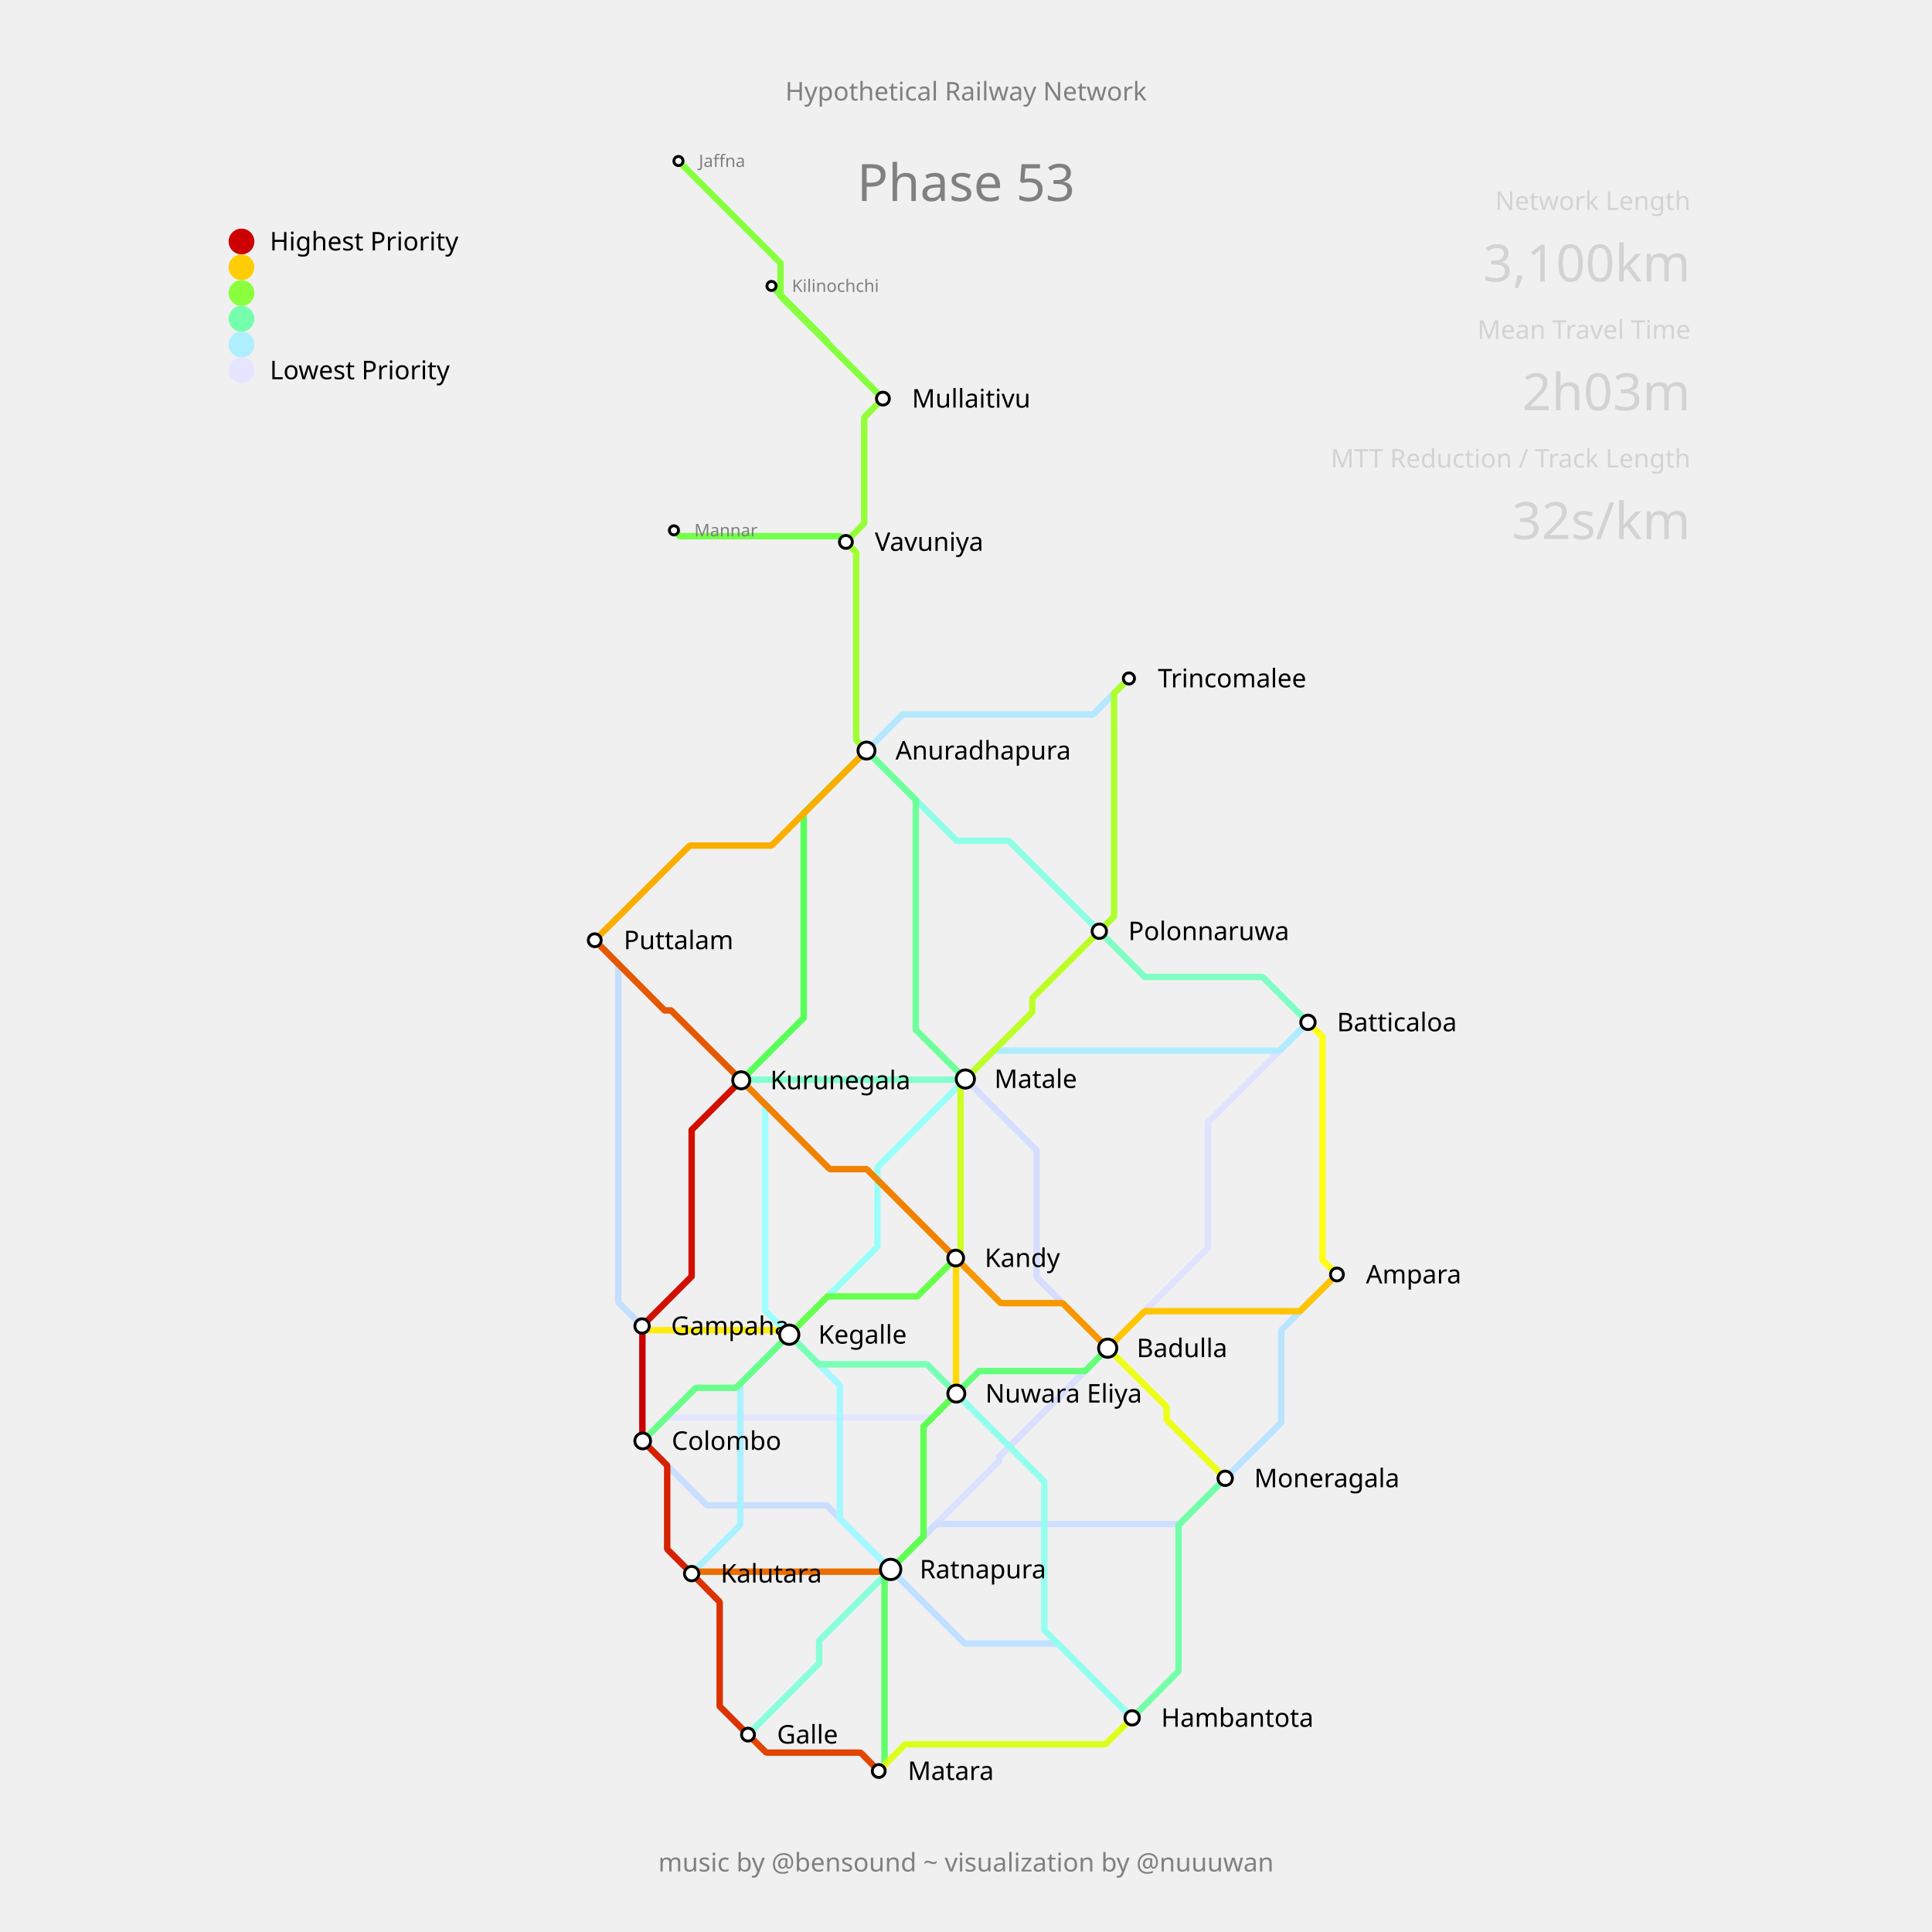
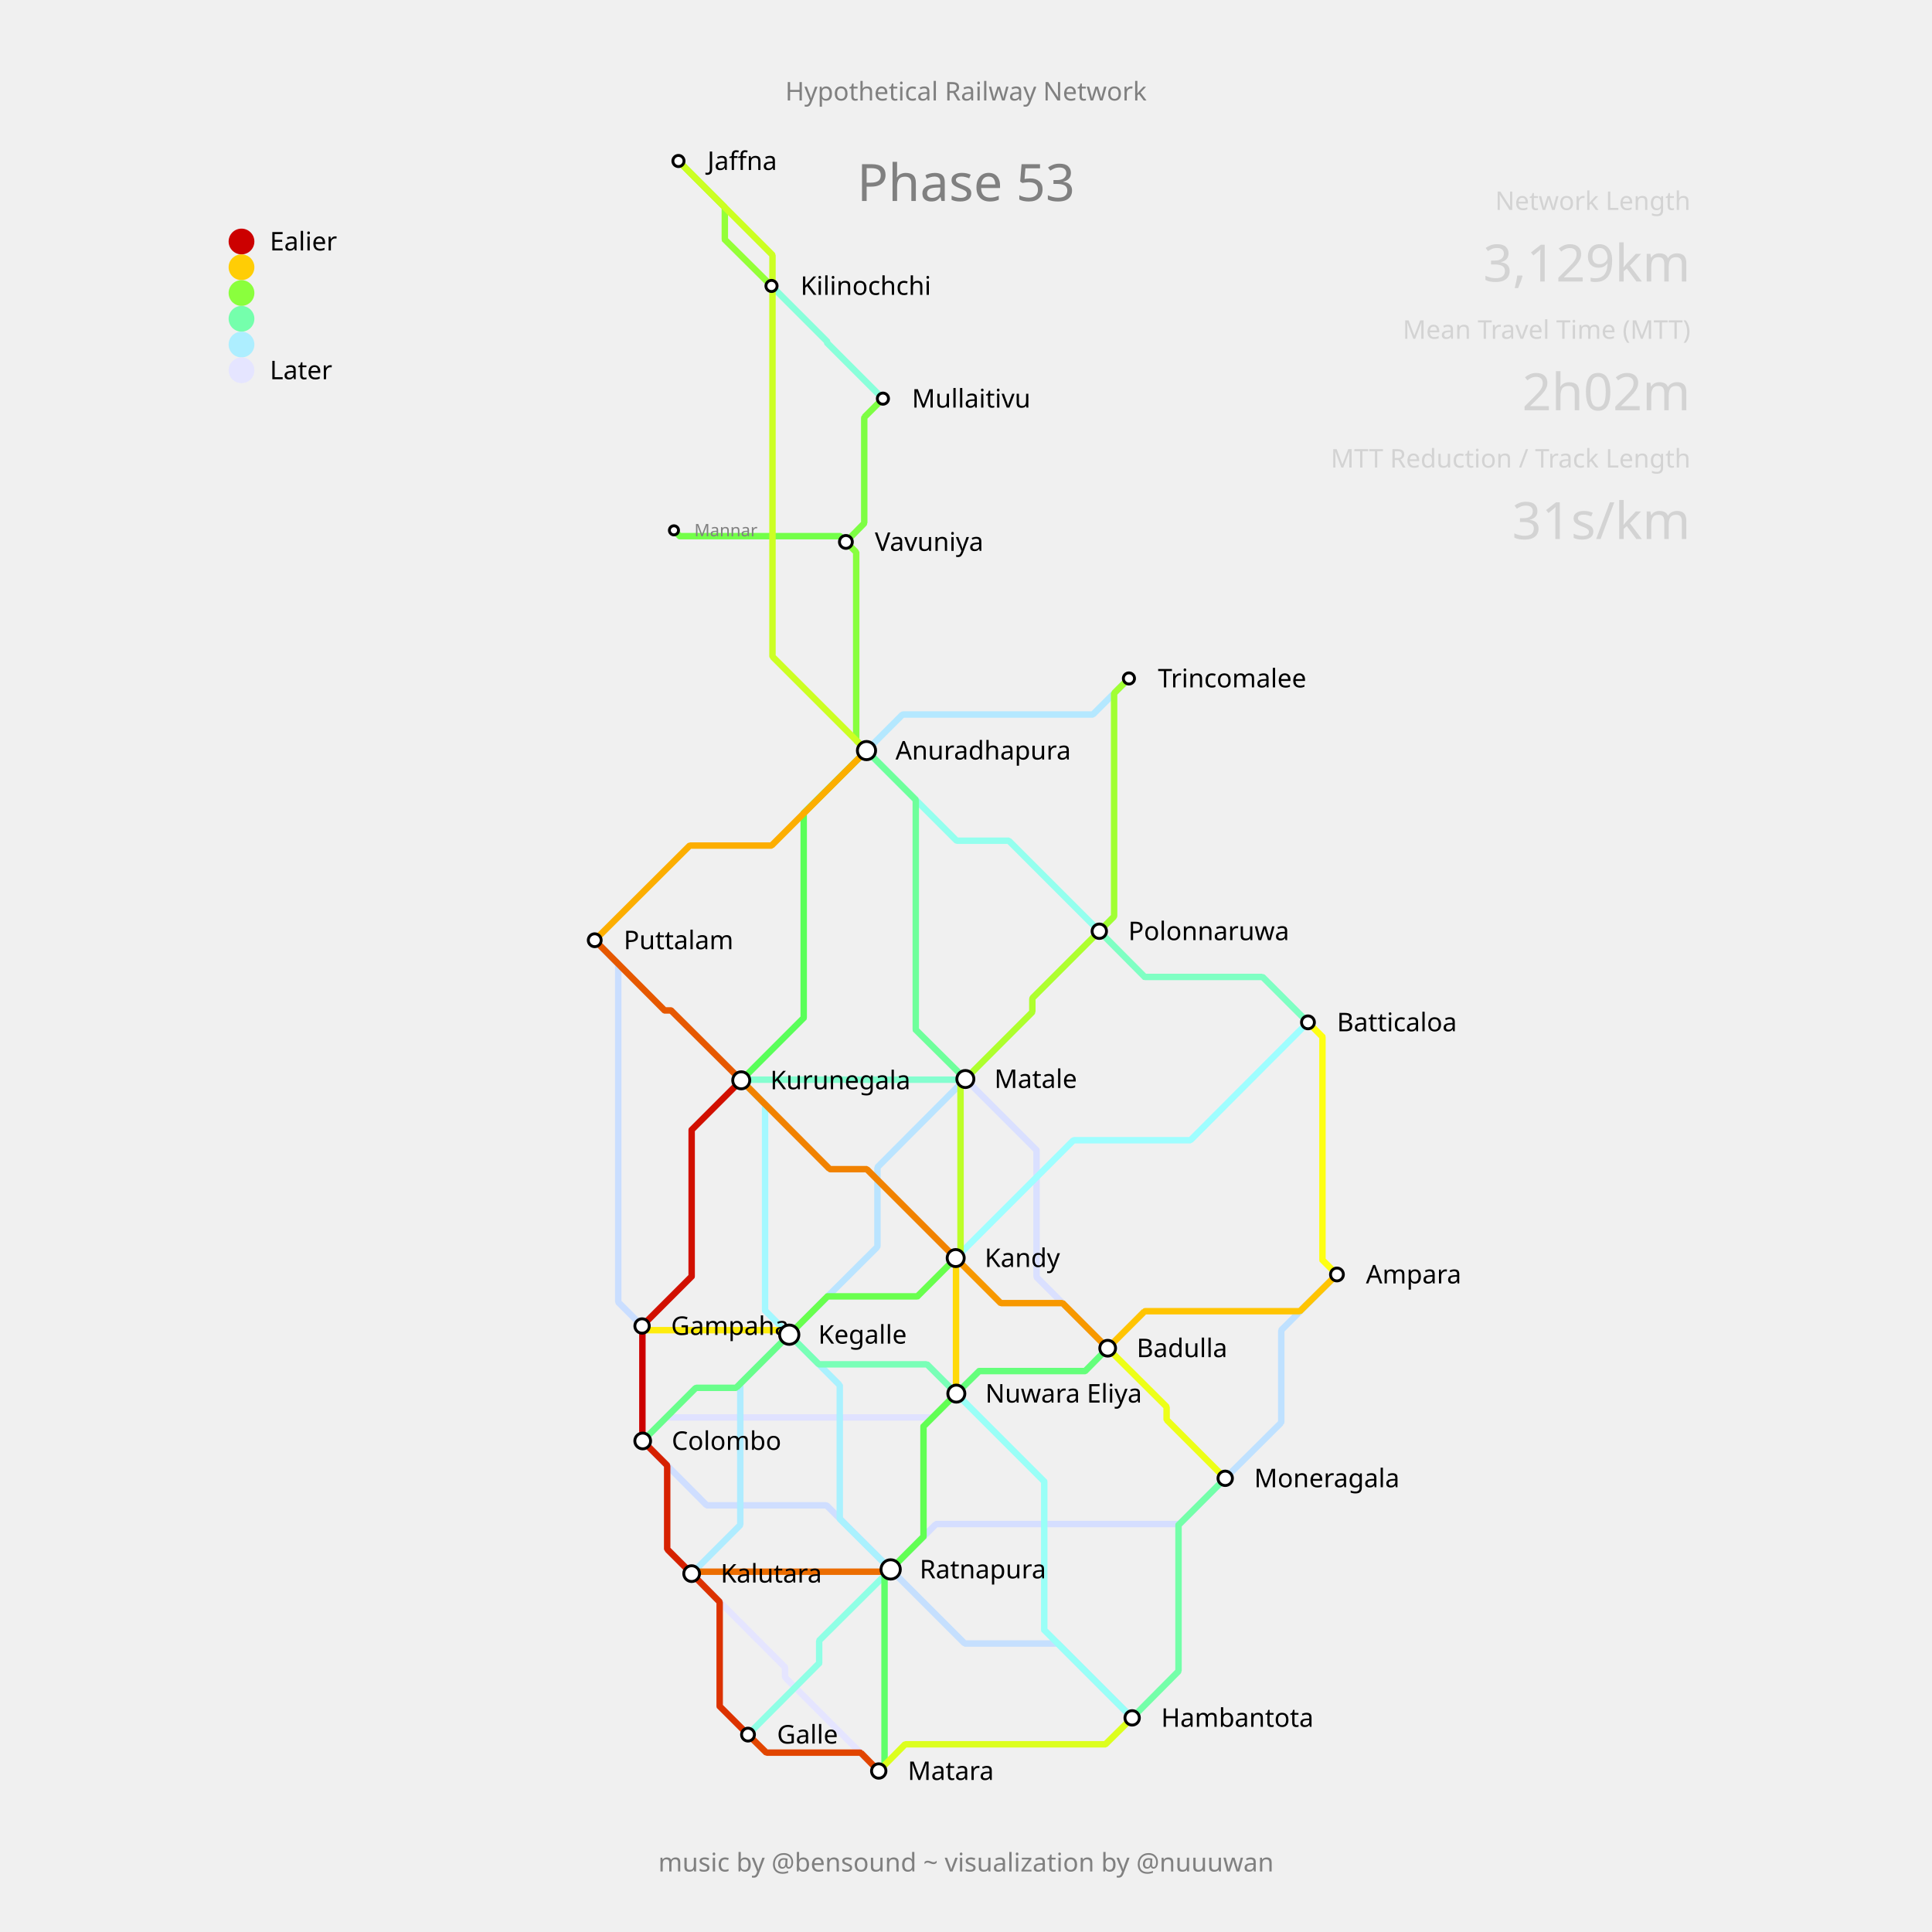
<svg xmlns="http://www.w3.org/2000/svg" width="6000" height="6000" padding="500">
  <g>
    <circle r="40" fill="#cc0000" stroke="none" stroke-width="9.0" cx="750.0" cy-offset="750.0" cy="750.0" />
-     <text fill="black" stroke="none" font-size="80" font-family="p22" font-weight="100" text-anchor="start" dominant-baseline="middle" x="838.0" y="750.0">Highest Priority</text>
+     <text fill="black" stroke="none" font-size="80" font-family="p22" font-weight="100" text-anchor="start" dominant-baseline="middle" x="838.0" y="750.0">Ealier</text>
    <circle r="40" fill="#ffcd05" stroke="none" stroke-width="9.0" cx="750.0" cy-offset="750.0" cy="830.0" />
    <text fill="black" stroke="none" font-size="80" font-family="p22" font-weight="100" text-anchor="start" dominant-baseline="middle" x="838.0" y="830.0" />
    <circle r="40" fill="#8aff3d" stroke="none" stroke-width="9.0" cx="750.0" cy-offset="750.0" cy="910.0" />
    <text fill="black" stroke="none" font-size="80" font-family="p22" font-weight="100" text-anchor="start" dominant-baseline="middle" x="838.0" y="910.0" />
    <circle r="40" fill="#75ffac" stroke="none" stroke-width="9.0" cx="750.0" cy-offset="750.0" cy="990.0" />
    <text fill="black" stroke="none" font-size="80" font-family="p22" font-weight="100" text-anchor="start" dominant-baseline="middle" x="838.0" y="990.0" />
    <circle r="40" fill="#adeeff" stroke="none" stroke-width="9.0" cx="750.0" cy-offset="750.0" cy="1070.0" />
    <text fill="black" stroke="none" font-size="80" font-family="p22" font-weight="100" text-anchor="start" dominant-baseline="middle" x="838.0" y="1070.0" />
    <circle r="40" fill="#e5e5ff" stroke="none" stroke-width="9.0" cx="750.0" cy-offset="750.0" cy="1150.0" />
-     <text fill="black" stroke="none" font-size="80" font-family="p22" font-weight="100" text-anchor="start" dominant-baseline="middle" x="838.0" y="1150.0">Lowest Priority</text>
+     <text fill="black" stroke="none" font-size="80" font-family="p22" font-weight="100" text-anchor="start" dominant-baseline="middle" x="838.0" y="1150.0">Later</text>
  </g>
  <text x="3000.0" y="250.0" fill="gray" stroke="none" font-size="80" font-family="p22" text-anchor="middle" dominant-baseline="hanging">Hypothetical Railway Network</text>
  <text x="3000.0" y="500" fill="gray" stroke="none" font-size="160" font-family="p22" text-anchor="middle" dominant-baseline="hanging">Phase 53</text>
  <text x="3000.0" y="5750.0" fill="gray" stroke="none" font-size="80" font-family="p22" text-anchor="middle" dominant-baseline="hanging">music by @bensound ~ visualization by @nuuuwan</text>
  <text x="5250.0" y="590.0" fill="lightgrey" stroke="none" font-size="80.0" font-family="p22" text-anchor="end" dominant-baseline="hanging">Network Length</text>
-   <text x="5250.0" y="750.0" fill="lightgrey" stroke="none" font-size="160" font-family="p22" text-anchor="end" dominant-baseline="hanging">3,100km</text>
-   <text x="5250.0" y="990.0" fill="lightgrey" stroke="none" font-size="80.0" font-family="p22" text-anchor="end" dominant-baseline="hanging">Mean Travel Time</text>
-   <text x="5250.0" y="1150.0" fill="lightgrey" stroke="none" font-size="160" font-family="p22" text-anchor="end" dominant-baseline="hanging">2h03m</text>
+   <text x="5250.0" y="750.0" fill="lightgrey" stroke="none" font-size="160" font-family="p22" text-anchor="end" dominant-baseline="hanging">3,129km</text>
+   <text x="5250.0" y="990.0" fill="lightgrey" stroke="none" font-size="80.0" font-family="p22" text-anchor="end" dominant-baseline="hanging">Mean Travel Time (MTT)</text>
+   <text x="5250.0" y="1150.0" fill="lightgrey" stroke="none" font-size="160" font-family="p22" text-anchor="end" dominant-baseline="hanging">2h02m</text>
  <text x="5250.0" y="1390.0" fill="lightgrey" stroke="none" font-size="80.0" font-family="p22" text-anchor="end" dominant-baseline="hanging">MTT Reduction / Track Length</text>
-   <text x="5250.0" y="1550.0" fill="lightgrey" stroke="none" font-size="160" font-family="p22" text-anchor="end" dominant-baseline="hanging">32s/km</text>
-   <path fill="none" stroke="#e5e5ff" stroke-width="20" stroke-opacity="1" d="M 1996.0,4475.0 L 2068.932,4403.053 C 2068.936,4403.05 2071.495,4402.0 2071.5,4402.0 L 2894.5,4402.0 C 2894.505,4402.0 2897.057,4400.943 2897.061,4400.939 L 2970.0,4328.0" />
-   <path fill="none" stroke="#e0e2ff" stroke-width="20" stroke-opacity="1" d="M 4062.0,3175.0 L 3752.061,3484.939 C 3752.057,3484.943 3751.0,3487.495 3751.0,3487.5 L 3751.0,3874.5 C 3751.0,3874.505 3749.943,3877.057 3749.939,3877.061 L 3440.0,4187.0" />
-   <path fill="none" stroke="#dae0ff" stroke-width="20" stroke-opacity="1" d="M 3440.0,4187.0 L 3103.46,4523.54 C 3103.458,4523.542 3103.0,4524.648 3103.0,4524.65 L 3103.0,4536.382 C 3103.0,4536.385 3102.565,4537.435 3102.563,4537.437 L 2766.0,4874.0" />
-   <path fill="none" stroke="#d5deff" stroke-width="20" stroke-opacity="1" d="M 2998.0,3351.0 L 3217.939,3570.939 C 3217.943,3570.943 3219.0,3573.495 3219.0,3573.5 L 3219.0,3964.5 C 3219.0,3964.505 3220.057,3967.057 3220.061,3967.061 L 3440.0,4187.0" />
-   <path fill="none" stroke="#cfdeff" stroke-width="20" stroke-opacity="1" d="M 3805.0,4591.0 L 3665.057,4731.936 C 3665.053,4731.939 3662.505,4733.0 3662.5,4733.0 L 2908.5,4733.0 C 2908.495,4733.0 2905.943,4734.057 2905.939,4734.061 L 2766.0,4874.0" />
-   <path fill="none" stroke="#cadeff" stroke-width="20" stroke-opacity="1" d="M 1996.0,4475.0 L 2193.942,4673.937 C 2193.946,4673.94 2196.495,4675.0 2196.5,4675.0 L 2565.5,4675.0 C 2565.505,4675.0 2568.057,4676.057 2568.061,4676.061 L 2766.0,4874.0" />
-   <path fill="none" stroke="#c5dffe" stroke-width="20" stroke-opacity="1" d="M 1994.0,4118.0 L 1921.061,4045.061 C 1921.057,4045.057 1920.0,4042.505 1920.0,4042.5 L 1920.0,2995.5 C 1920.0,2995.495 1918.95,2992.936 1918.947,2992.932 L 1847.0,2920.0" />
-   <path fill="none" stroke="#bfe1ff" stroke-width="20" stroke-opacity="1" d="M 3516.0,5335.0 L 3286.061,5105.061 C 3286.057,5105.057 3283.505,5104.0 3283.5,5104.0 L 2997.5,5104.0 C 2997.495,5104.0 2994.943,5102.943 2994.939,5102.939 L 2766.0,4874.0" />
-   <path fill="none" stroke="#bae4ff" stroke-width="20" stroke-opacity="1" d="M 4152.0,3958.0 L 3980.061,4129.939 C 3980.057,4129.943 3979.0,4132.495 3979.0,4132.5 L 3979.0,4416.5 C 3979.0,4416.505 3977.94,4419.054 3977.936,4419.058 L 3805.0,4591.0" />
+   <text x="5250.0" y="1550.0" fill="lightgrey" stroke="none" font-size="160" font-family="p22" text-anchor="end" dominant-baseline="hanging">31s/km</text>
+   <path fill="none" stroke="#e5e5ff" stroke-width="20" stroke-opacity="1" d="M 2148.0,4887.0 L 2436.941,5176.938 C 2436.945,5176.941 2438.0,5179.495 2438.0,5179.5 L 2438.0,5207.525 C 2438.0,5207.53 2439.04,5210.04 2439.043,5210.043 L 2729.0,5500.0" />
+   <path fill="none" stroke="#e0e2ff" stroke-width="20" stroke-opacity="1" d="M 1996.0,4475.0 L 2068.932,4403.053 C 2068.936,4403.05 2071.495,4402.0 2071.5,4402.0 L 2894.5,4402.0 C 2894.505,4402.0 2897.057,4400.943 2897.061,4400.939 L 2970.0,4328.0" />
+   <path fill="none" stroke="#dae0ff" stroke-width="20" stroke-opacity="1" d="M 2998.0,3351.0 L 3217.939,3570.939 C 3217.943,3570.943 3219.0,3573.495 3219.0,3573.5 L 3219.0,3964.5 C 3219.0,3964.505 3220.057,3967.057 3220.061,3967.061 L 3440.0,4187.0" />
+   <path fill="none" stroke="#d5deff" stroke-width="20" stroke-opacity="1" d="M 3805.0,4591.0 L 3665.057,4731.936 C 3665.053,4731.939 3662.505,4733.0 3662.5,4733.0 L 2908.5,4733.0 C 2908.495,4733.0 2905.943,4734.057 2905.939,4734.061 L 2766.0,4874.0" />
+   <path fill="none" stroke="#cfdeff" stroke-width="20" stroke-opacity="1" d="M 1996.0,4475.0 L 2193.942,4673.937 C 2193.946,4673.94 2196.495,4675.0 2196.5,4675.0 L 2565.5,4675.0 C 2565.505,4675.0 2568.057,4676.057 2568.061,4676.061 L 2766.0,4874.0" />
+   <path fill="none" stroke="#cadeff" stroke-width="20" stroke-opacity="1" d="M 1994.0,4118.0 L 1921.061,4045.061 C 1921.057,4045.057 1920.0,4042.505 1920.0,4042.5 L 1920.0,2995.5 C 1920.0,2995.495 1918.95,2992.936 1918.947,2992.932 L 1847.0,2920.0" />
+   <path fill="none" stroke="#c5dffe" stroke-width="20" stroke-opacity="1" d="M 3516.0,5335.0 L 3286.061,5105.061 C 3286.057,5105.057 3283.505,5104.0 3283.5,5104.0 L 2997.5,5104.0 C 2997.495,5104.0 2994.943,5102.943 2994.939,5102.939 L 2766.0,4874.0" />
+   <path fill="none" stroke="#bfe1ff" stroke-width="20" stroke-opacity="1" d="M 4152.0,3958.0 L 3980.061,4129.939 C 3980.057,4129.943 3979.0,4132.495 3979.0,4132.5 L 3979.0,4416.5 C 3979.0,4416.505 3977.94,4419.054 3977.936,4419.058 L 3805.0,4591.0" />
+   <path fill="none" stroke="#bae4ff" stroke-width="20" stroke-opacity="1" d="M 2998.0,3351.0 L 2726.059,3623.937 C 2726.055,3623.941 2725.0,3626.495 2725.0,3626.5 L 2725.0,3870.5 C 2725.0,3870.505 2723.941,3873.055 2723.937,3873.059 L 2451.0,4145.0" />
  <path fill="none" stroke="#b4e8ff" stroke-width="20" stroke-opacity="1" d="M 3506.0,2107.0 L 3395.061,2217.939 C 3395.057,2217.943 3392.505,2219.0 3392.5,2219.0 L 2804.5,2219.0 C 2804.495,2219.0 2801.943,2220.057 2801.939,2220.061 L 2691.0,2331.0" />
-   <path fill="none" stroke="#afecff" stroke-width="20" stroke-opacity="1" d="M 2998.0,3351.0 L 3084.939,3264.061 C 3084.943,3264.057 3087.495,3263.0 3087.5,3263.0 L 3972.5,3263.0 C 3972.505,3263.0 3975.057,3261.943 3975.061,3261.939 L 4062.0,3175.0" />
-   <path fill="none" stroke="#aaf1fe" stroke-width="20" stroke-opacity="1" d="M 2148.0,4887.0 L 2297.939,4737.061 C 2297.943,4737.057 2299.0,4734.505 2299.0,4734.5 L 2299.0,4298.5 C 2299.0,4298.495 2300.057,4295.943 2300.061,4295.939 L 2451.0,4145.0" />
-   <path fill="none" stroke="#a4f8ff" stroke-width="20" stroke-opacity="1" d="M 2766.0,4874.0 L 2609.064,4718.057 C 2609.06,4718.054 2608.0,4715.505 2608.0,4715.5 L 2608.0,4303.5 C 2608.0,4303.495 2606.943,4300.943 2606.939,4300.939 L 2451.0,4145.0" />
-   <path fill="none" stroke="#9ffeff" stroke-width="20" stroke-opacity="1" d="M 2302.0,3355.0 L 2374.946,3428.932 C 2374.95,3428.936 2376.0,3431.495 2376.0,3431.5 L 2376.0,4068.5 C 2376.0,4068.505 2377.057,4071.057 2377.061,4071.061 L 2451.0,4145.0" />
-   <path fill="none" stroke="#99fff7" stroke-width="20" stroke-opacity="1" d="M 2998.0,3351.0 L 2726.059,3623.937 C 2726.055,3623.941 2725.0,3626.495 2725.0,3626.5 L 2725.0,3870.5 C 2725.0,3870.505 2723.941,3873.055 2723.937,3873.059 L 2451.0,4145.0" />
-   <path fill="none" stroke="#94ffee" stroke-width="20" stroke-opacity="1" d="M 2970.0,4328.0 L 3241.939,4599.939 C 3241.943,4599.943 3243.0,4602.495 3243.0,4602.5 L 3243.0,5060.5 C 3243.0,5060.505 3244.057,5063.057 3244.061,5063.061 L 3516.0,5335.0" />
-   <path fill="none" stroke="#8fffe5" stroke-width="20" stroke-opacity="1" d="M 2691.0,2331.0 L 2969.939,2609.939 C 2969.943,2609.943 2972.495,2611.0 2972.5,2611.0 L 3131.5,2611.0 C 3131.505,2611.0 3134.057,2612.057 3134.061,2612.061 L 3414.0,2892.0" />
-   <path fill="none" stroke="#89ffda" stroke-width="20" stroke-opacity="1" d="M 2323.0,5387.0 L 2542.942,5166.063 C 2542.945,5166.06 2544.0,5163.505 2544.0,5163.5 L 2544.0,5096.5 C 2544.0,5096.495 2545.06,5093.945 2545.063,5093.942 L 2766.0,4874.0" />
+   <path fill="none" stroke="#afecff" stroke-width="20" stroke-opacity="1" d="M 2148.0,4887.0 L 2297.939,4737.061 C 2297.943,4737.057 2299.0,4734.505 2299.0,4734.5 L 2299.0,4298.5 C 2299.0,4298.495 2300.057,4295.943 2300.061,4295.939 L 2451.0,4145.0" />
+   <path fill="none" stroke="#aaf1fe" stroke-width="20" stroke-opacity="1" d="M 2766.0,4874.0 L 2609.064,4718.057 C 2609.06,4718.054 2608.0,4715.505 2608.0,4715.5 L 2608.0,4303.5 C 2608.0,4303.495 2606.943,4300.943 2606.939,4300.939 L 2451.0,4145.0" />
+   <path fill="none" stroke="#a4f8ff" stroke-width="20" stroke-opacity="1" d="M 2302.0,3355.0 L 2374.946,3428.932 C 2374.95,3428.936 2376.0,3431.495 2376.0,3431.5 L 2376.0,4068.5 C 2376.0,4068.505 2377.057,4071.057 2377.061,4071.061 L 2451.0,4145.0" />
+   <path fill="none" stroke="#9ffeff" stroke-width="20" stroke-opacity="1" d="M 2968.0,3907.0 L 3332.939,3542.061 C 3332.943,3542.057 3335.495,3541.0 3335.5,3541.0 L 3695.5,3541.0 C 3695.505,3541.0 3698.056,3539.941 3698.059,3539.938 L 4062.0,3175.0" />
+   <path fill="none" stroke="#99fff7" stroke-width="20" stroke-opacity="1" d="M 2970.0,4328.0 L 3241.939,4599.939 C 3241.943,4599.943 3243.0,4602.495 3243.0,4602.5 L 3243.0,5060.5 C 3243.0,5060.505 3244.057,5063.057 3244.061,5063.061 L 3516.0,5335.0" />
+   <path fill="none" stroke="#94ffee" stroke-width="20" stroke-opacity="1" d="M 2691.0,2331.0 L 2969.939,2609.939 C 2969.943,2609.943 2972.495,2611.0 2972.5,2611.0 L 3131.5,2611.0 C 3131.505,2611.0 3134.057,2612.057 3134.061,2612.061 L 3414.0,2892.0" />
+   <path fill="none" stroke="#8fffe5" stroke-width="20" stroke-opacity="1" d="M 2323.0,5387.0 L 2542.942,5166.063 C 2542.945,5166.06 2544.0,5163.505 2544.0,5163.5 L 2544.0,5096.5 C 2544.0,5096.495 2545.06,5093.945 2545.063,5093.942 L 2766.0,4874.0" />
+   <path fill="none" stroke="#89ffda" stroke-width="20" stroke-opacity="1" d="M 2742.0,1238.0 L 2569.141,1065.141 C 2569.141,1065.141 2569.0,1064.801 2569.0,1064.8 L 2569.0,1061.19 C 2569.0,1061.189 2568.866,1060.866 2568.866,1060.866 L 2396.0,888.0" />
  <path fill="none" stroke="#84fecf" stroke-width="20" stroke-opacity="1" d="M 2998.0,3351.0 L 2996.1,3352.9 C 2996.1,3352.9 2995.859,3353.0 2995.859,3353.0 L 2304.141,3353.0 C 2304.141,3353.0 2303.9,3353.1 2303.9,3353.1 L 2302.0,3355.0" />
  <path fill="none" stroke="#7fffc3" stroke-width="20" stroke-opacity="1" d="M 4062.0,3175.0 L 3922.061,3035.061 C 3922.057,3035.057 3919.505,3034.0 3919.5,3034.0 L 3556.5,3034.0 C 3556.495,3034.0 3553.947,3032.939 3553.943,3032.936 L 3414.0,2892.0" />
  <path fill="none" stroke="#79ffb7" stroke-width="20" stroke-opacity="1" d="M 2970.0,4328.0 L 2880.061,4238.061 C 2880.057,4238.057 2877.505,4237.0 2877.5,4237.0 L 2544.5,4237.0 C 2544.495,4237.0 2541.943,4235.943 2541.939,4235.939 L 2451.0,4145.0" />
  <path fill="none" stroke="#74ffa9" stroke-width="20" stroke-opacity="1" d="M 3516.0,5335.0 L 3658.943,5191.064 C 3658.947,5191.061 3660.0,5188.505 3660.0,5188.5 L 3660.0,4737.5 C 3660.0,4737.495 3661.057,4734.943 3661.061,4734.939 L 3805.0,4591.0" />
  <path fill="none" stroke="#6eff9b" stroke-width="20" stroke-opacity="1" d="M 2998.0,3351.0 L 2845.064,3199.057 C 2845.061,3199.054 2844.0,3196.505 2844.0,3196.5 L 2844.0,2485.5 C 2844.0,2485.495 2842.943,2482.943 2842.939,2482.939 L 2691.0,2331.0" />
  <path fill="none" stroke="#69fe8b" stroke-width="20" stroke-opacity="1" d="M 1996.0,4475.0 L 2159.939,4311.061 C 2159.943,4311.057 2162.495,4310.0 2162.5,4310.0 L 2284.5,4310.0 C 2284.505,4310.0 2287.057,4308.943 2287.061,4308.939 L 2451.0,4145.0" />
  <path fill="none" stroke="#64ff7b" stroke-width="20" stroke-opacity="1" d="M 2970.0,4328.0 L 3039.932,4259.053 C 3039.935,4259.05 3042.495,4258.0 3042.5,4258.0 L 3368.5,4258.0 C 3368.505,4258.0 3371.05,4256.935 3371.053,4256.932 L 3440.0,4187.0" />
  <path fill="none" stroke="#5eff6a" stroke-width="20" stroke-opacity="1" d="M 2729.0,5500.0 L 2746.1,5481.95 C 2746.103,5481.947 2747.0,5479.696 2747.0,5479.691 L 2747.0,4893.309 C 2747.0,4893.304 2747.947,4891.103 2747.95,4891.1 L 2766.0,4874.0" />
  <path fill="none" stroke="#59ff59" stroke-width="20" stroke-opacity="1" d="M 2302.0,3355.0 L 2494.939,3162.061 C 2494.943,3162.057 2496.0,3159.505 2496.0,3159.5 L 2496.0,2526.5 C 2496.0,2526.495 2497.06,2523.946 2497.063,2523.942 L 2691.0,2331.0" />
  <path fill="none" stroke="#61ff53" stroke-width="20" stroke-opacity="1" d="M 2970.0,4328.0 L 2869.061,4428.939 C 2869.057,4428.943 2868.0,4431.495 2868.0,4431.5 L 2868.0,4770.5 C 2868.0,4770.505 2866.943,4773.057 2866.939,4773.061 L 2766.0,4874.0" />
  <path fill="none" stroke="#69ff4e" stroke-width="20" stroke-opacity="1" d="M 2968.0,3907.0 L 2850.061,4024.939 C 2850.057,4024.943 2847.505,4026.0 2847.5,4026.0 L 2571.5,4026.0 C 2571.495,4026.0 2568.943,4027.057 2568.939,4027.061 L 2451.0,4145.0" />
  <path fill="none" stroke="#73ff49" stroke-width="20" stroke-opacity="1" d="M 2093.0,1647.0 L 2110.1,1664.1 C 2110.103,1664.103 2112.269,1665.0 2112.273,1665.0 L 2607.727,1665.0 C 2607.731,1665.0 2609.897,1665.897 2609.9,1665.9 L 2627.0,1683.0" />
-   <path fill="none" stroke="#7dfe43" stroke-width="20" stroke-opacity="1" d="M 2742.0,1238.0 L 2569.141,1065.141 C 2569.141,1065.141 2569.0,1064.801 2569.0,1064.8 L 2569.0,1061.19 C 2569.0,1061.189 2568.866,1060.866 2568.866,1060.866 L 2396.0,888.0" />
-   <path fill="none" stroke="#88ff3e" stroke-width="20" stroke-opacity="1" d="M 2107.0,500.0 L 2422.939,815.939 C 2422.943,815.943 2424.0,818.495 2424.0,818.5 L 2424.0,918.5 C 2424.0,918.505 2425.057,921.057 2425.061,921.061 L 2742.0,1238.0" />
-   <path fill="none" stroke="#94ff38" stroke-width="20" stroke-opacity="1" d="M 2627.0,1683.0 L 2682.949,1626.07 C 2682.952,1626.066 2684.0,1623.505 2684.0,1623.5 L 2684.0,1297.5 C 2684.0,1297.495 2685.057,1294.943 2685.061,1294.939 L 2742.0,1238.0" />
-   <path fill="none" stroke="#a1ff33" stroke-width="20" stroke-opacity="1" d="M 2627.0,1683.0 L 2657.939,1713.939 C 2657.943,1713.943 2659.0,1716.495 2659.0,1716.5 L 2659.0,2297.5 C 2659.0,2297.505 2660.057,2300.057 2660.061,2300.061 L 2691.0,2331.0" />
-   <path fill="none" stroke="#aeff2e" stroke-width="20" stroke-opacity="1" d="M 3506.0,2107.0 L 3461.061,2151.939 C 3461.057,2151.943 3460.0,2154.495 3460.0,2154.5 L 3460.0,2844.5 C 3460.0,2844.505 3458.943,2847.057 3458.939,2847.061 L 3414.0,2892.0" />
-   <path fill="none" stroke="#bdfe28" stroke-width="20" stroke-opacity="1" d="M 2998.0,3351.0 L 3204.939,3144.061 C 3204.943,3144.057 3206.0,3141.505 3206.0,3141.5 L 3206.0,3101.5 C 3206.0,3101.495 3207.057,3098.943 3207.061,3098.939 L 3414.0,2892.0" />
-   <path fill="none" stroke="#ccff23" stroke-width="20" stroke-opacity="1" d="M 2968.0,3907.0 L 2982.25,3892.75 C 2982.253,3892.747 2983.0,3890.943 2983.0,3890.939 L 2983.0,3367.061 C 2983.0,3367.057 2983.747,3365.253 2983.75,3365.25 L 2998.0,3351.0" />
+   <path fill="none" stroke="#7dfe43" stroke-width="20" stroke-opacity="1" d="M 2627.0,1683.0 L 2682.949,1626.07 C 2682.952,1626.066 2684.0,1623.505 2684.0,1623.5 L 2684.0,1297.5 C 2684.0,1297.495 2685.057,1294.943 2685.061,1294.939 L 2742.0,1238.0" />
+   <path fill="none" stroke="#88ff3e" stroke-width="20" stroke-opacity="1" d="M 2627.0,1683.0 L 2657.939,1713.939 C 2657.943,1713.943 2659.0,1716.495 2659.0,1716.5 L 2659.0,2297.5 C 2659.0,2297.505 2660.057,2300.057 2660.061,2300.061 L 2691.0,2331.0" />
+   <path fill="none" stroke="#94ff38" stroke-width="20" stroke-opacity="1" d="M 2107.0,500.0 L 2249.939,642.939 C 2249.943,642.943 2251.0,645.495 2251.0,645.5 L 2251.0,742.5 C 2251.0,742.505 2252.061,745.053 2252.064,745.057 L 2396.0,888.0" />
+   <path fill="none" stroke="#a1ff33" stroke-width="20" stroke-opacity="1" d="M 3506.0,2107.0 L 3461.061,2151.939 C 3461.057,2151.943 3460.0,2154.495 3460.0,2154.5 L 3460.0,2844.5 C 3460.0,2844.505 3458.943,2847.057 3458.939,2847.061 L 3414.0,2892.0" />
+   <path fill="none" stroke="#aeff2e" stroke-width="20" stroke-opacity="1" d="M 2998.0,3351.0 L 3204.939,3144.061 C 3204.943,3144.057 3206.0,3141.505 3206.0,3141.5 L 3206.0,3101.5 C 3206.0,3101.495 3207.057,3098.943 3207.061,3098.939 L 3414.0,2892.0" />
+   <path fill="none" stroke="#bdfe28" stroke-width="20" stroke-opacity="1" d="M 2968.0,3907.0 L 2982.25,3892.75 C 2982.253,3892.747 2983.0,3890.943 2983.0,3890.939 L 2983.0,3367.061 C 2983.0,3367.057 2983.747,3365.253 2983.75,3365.25 L 2998.0,3351.0" />
+   <path fill="none" stroke="#ccff23" stroke-width="20" stroke-opacity="1" d="M 2107.0,500.0 L 2397.939,790.939 C 2397.943,790.943 2399.0,793.495 2399.0,793.5 L 2399.0,2037.5 C 2399.0,2037.505 2400.057,2040.057 2400.061,2040.061 L 2691.0,2331.0" />
  <path fill="none" stroke="#dcff1d" stroke-width="20" stroke-opacity="1" d="M 2729.0,5500.0 L 2809.946,5418.067 C 2809.949,5418.064 2812.495,5417.0 2812.5,5417.0 L 3431.5,5417.0 C 3431.505,5417.0 3434.064,5415.949 3434.067,5415.946 L 3516.0,5335.0" />
  <path fill="none" stroke="#edff18" stroke-width="20" stroke-opacity="1" d="M 3440.0,4187.0 L 3621.936,4367.942 C 3621.94,4367.946 3623.0,4370.495 3623.0,4370.5 L 3623.0,4407.5 C 3623.0,4407.505 3624.057,4410.057 3624.061,4410.061 L 3805.0,4591.0" />
  <path fill="none" stroke="#feff13" stroke-width="20" stroke-opacity="1" d="M 4062.0,3175.0 L 4105.939,3218.939 C 4105.943,3218.943 4107.0,3221.495 4107.0,3221.5 L 4107.0,3911.5 C 4107.0,3911.505 4108.057,3914.057 4108.061,3914.061 L 4152.0,3958.0" />
  <path fill="none" stroke="#feec0d" stroke-width="20" stroke-opacity="1" d="M 1994.0,4118.0 L 2007.3,4130.35 C 2007.302,4130.352 2008.952,4131.0 2008.955,4131.0 L 2437.045,4131.0 C 2437.048,4131.0 2438.648,4131.698 2438.65,4131.7 L 2451.0,4145.0" />
  <path fill="none" stroke="#ffd908" stroke-width="20" stroke-opacity="1" d="M 2968.0,3907.0 L 2968.95,3907.95 C 2968.95,3907.95 2969.0,3908.07 2969.0,3908.071 L 2969.0,4326.929 C 2969.0,4326.93 2969.05,4327.05 2969.05,4327.05 L 2970.0,4328.0" />
  <path fill="none" stroke="#ffc402" stroke-width="20" stroke-opacity="1" d="M 4152.0,3958.0 L 4038.065,4070.944 C 4038.062,4070.948 4035.505,4072.0 4035.5,4072.0 L 3556.5,4072.0 C 3556.495,4072.0 3553.943,4073.057 3553.939,4073.061 L 3440.0,4187.0" />
  <path fill="none" stroke="#fcae00" stroke-width="20" stroke-opacity="1" d="M 1847.0,2920.0 L 2140.938,2627.059 C 2140.941,2627.055 2143.495,2626.0 2143.5,2626.0 L 2394.5,2626.0 C 2394.505,2626.0 2397.057,2624.943 2397.061,2624.939 L 2691.0,2331.0" />
  <path fill="none" stroke="#f79800" stroke-width="20" stroke-opacity="1" d="M 2968.0,3907.0 L 3106.939,4045.939 C 3106.943,4045.943 3109.495,4047.0 3109.5,4047.0 L 3298.5,4047.0 C 3298.505,4047.0 3301.057,4048.057 3301.061,4048.061 L 3440.0,4187.0" />
  <path fill="none" stroke="#f18200" stroke-width="20" stroke-opacity="1" d="M 2968.0,3907.0 L 2693.061,3632.061 C 2693.057,3632.057 2690.505,3631.0 2690.5,3631.0 L 2578.5,3631.0 C 2578.495,3631.0 2575.945,3629.941 2575.941,3629.937 L 2302.0,3355.0" />
  <path fill="none" stroke="#ec6d00" stroke-width="20" stroke-opacity="1" d="M 2148.0,4887.0 L 2153.7,4881.3 C 2153.701,4881.299 2154.423,4881.0 2154.424,4881.0 L 2758.505,4881.0 C 2758.507,4881.0 2759.349,4880.651 2759.35,4880.65 L 2766.0,4874.0" />
  <path fill="none" stroke="#e65800" stroke-width="20" stroke-opacity="1" d="M 2302.0,3355.0 L 2084.709,3138.705 C 2084.706,3138.703 2083.003,3138.0 2083.0,3138.0 L 2064.95,3138.0 C 2064.947,3138.0 2063.332,3137.329 2063.33,3137.327 L 1847.0,2920.0" />
  <path fill="none" stroke="#e14500" stroke-width="20" stroke-opacity="1" d="M 2323.0,5387.0 L 2378.93,5441.949 C 2378.934,5441.952 2381.495,5443.0 2381.5,5443.0 L 2671.5,5443.0 C 2671.505,5443.0 2674.048,5444.066 2674.051,5444.07 L 2729.0,5500.0" />
  <path fill="none" stroke="#dc3200" stroke-width="20" stroke-opacity="1" d="M 2148.0,4887.0 L 2233.945,4973.933 C 2233.949,4973.937 2235.0,4976.495 2235.0,4976.5 L 2235.0,5297.5 C 2235.0,5297.505 2236.057,5300.057 2236.061,5300.061 L 2323.0,5387.0" />
  <path fill="none" stroke="#d62100" stroke-width="20" stroke-opacity="1" d="M 1996.0,4475.0 L 2070.939,4549.939 C 2070.943,4549.943 2072.0,4552.495 2072.0,4552.5 L 2072.0,4809.5 C 2072.0,4809.505 2073.057,4812.057 2073.061,4812.061 L 2148.0,4887.0" />
  <path fill="none" stroke="#d11000" stroke-width="20" stroke-opacity="1" d="M 1994.0,4118.0 L 2146.939,3965.061 C 2146.943,3965.057 2148.0,3962.505 2148.0,3962.5 L 2148.0,3510.5 C 2148.0,3510.495 2149.057,3507.943 2149.061,3507.939 L 2302.0,3355.0" />
  <path fill="none" stroke="#cc0000" stroke-width="20" stroke-opacity="1" d="M 1996.0,4475.0 L 1995.05,4475.0 C 1995.05,4475.0 1995.0,4474.95 1995.0,4474.95 L 1995.0,4119.071 C 1995.0,4119.07 1994.95,4118.95 1994.95,4118.95 L 1994.0,4118.0" />
  <g>
    <circle r="24.495" fill="white" stroke="black" stroke-width="9.0" cx="1996" cy="4475" />
    <text fill="black" stroke="none" font-size="80" font-family="p22" font-weight="100" text-anchor="start" dominant-baseline="middle" x="2086" y="4475">Colombo</text>
  </g>
  <g>
    <circle r="22.361" fill="white" stroke="black" stroke-width="9.0" cx="1994" cy="4118" />
    <text fill="black" stroke="none" font-size="80" font-family="p22" font-weight="100" text-anchor="start" dominant-baseline="middle" x="2084" y="4118">Gampaha</text>
  </g>
  <g>
-     <circle r="22.361" fill="white" stroke="black" stroke-width="9.0" cx="2148" cy="4887" />
+     <circle r="24.495" fill="white" stroke="black" stroke-width="9.0" cx="2148" cy="4887" />
    <text fill="black" stroke="none" font-size="80" font-family="p22" font-weight="100" text-anchor="start" dominant-baseline="middle" x="2238" y="4887">Kalutara</text>
  </g>
  <g>
-     <circle r="24.495" fill="white" stroke="black" stroke-width="9.0" cx="2968" cy="3907" />
+     <circle r="26.458" fill="white" stroke="black" stroke-width="9.0" cx="2968" cy="3907" />
    <text fill="black" stroke="none" font-size="80" font-family="p22" font-weight="100" text-anchor="start" dominant-baseline="middle" x="3058" y="3907">Kandy</text>
  </g>
  <g>
-     <circle r="28.284" fill="white" stroke="black" stroke-width="9.0" cx="2998" cy="3351" />
+     <circle r="26.458" fill="white" stroke="black" stroke-width="9.0" cx="2998" cy="3351" />
    <text fill="black" stroke="none" font-size="80" font-family="p22" font-weight="100" text-anchor="start" dominant-baseline="middle" x="3088" y="3351">Matale</text>
  </g>
  <g>
    <circle r="26.458" fill="white" stroke="black" stroke-width="9.0" cx="2970" cy="4328" />
    <text fill="black" stroke="none" font-size="80" font-family="p22" font-weight="100" text-anchor="start" dominant-baseline="middle" x="3060" y="4328">Nuwara Eliya</text>
  </g>
  <g>
    <circle r="20.0" fill="white" stroke="black" stroke-width="9.0" cx="2323" cy="5387" />
    <text fill="black" stroke="none" font-size="80" font-family="p22" font-weight="100" text-anchor="start" dominant-baseline="middle" x="2413" y="5387">Galle</text>
  </g>
  <g>
-     <circle r="20.0" fill="white" stroke="black" stroke-width="9.0" cx="2729" cy="5500" />
+     <circle r="22.361" fill="white" stroke="black" stroke-width="9.0" cx="2729" cy="5500" />
    <text fill="black" stroke="none" font-size="80" font-family="p22" font-weight="100" text-anchor="start" dominant-baseline="middle" x="2819" y="5500">Matara</text>
  </g>
  <g>
    <circle r="22.361" fill="white" stroke="black" stroke-width="9.0" cx="3516" cy="5335" />
    <text fill="black" stroke="none" font-size="80" font-family="p22" font-weight="100" text-anchor="start" dominant-baseline="middle" x="3606" y="5335">Hambantota</text>
  </g>
  <g>
-     <circle r="14.142" fill="white" stroke="black" stroke-width="9.0" cx="2107" cy="500" />
-     <text fill="gray" stroke="none" font-size="53.333" font-family="p22" font-weight="100" text-anchor="start" dominant-baseline="middle" x="2170.333" y="500">Jaffna</text>
+     <circle r="17.321" fill="white" stroke="black" stroke-width="9.0" cx="2107" cy="500" />
+     <text fill="black" stroke="none" font-size="80" font-family="p22" font-weight="100" text-anchor="start" dominant-baseline="middle" x="2197" y="500">Jaffna</text>
  </g>
  <g>
    <circle r="14.142" fill="white" stroke="black" stroke-width="9.0" cx="2093" cy="1647" />
    <text fill="gray" stroke="none" font-size="53.333" font-family="p22" font-weight="100" text-anchor="start" dominant-baseline="middle" x="2156.333" y="1647">Mannar</text>
  </g>
  <g>
    <circle r="20.0" fill="white" stroke="black" stroke-width="9.0" cx="2627" cy="1683" />
    <text fill="black" stroke="none" font-size="80" font-family="p22" font-weight="100" text-anchor="start" dominant-baseline="middle" x="2717" y="1683">Vavuniya</text>
  </g>
  <g>
-     <circle r="20.0" fill="white" stroke="black" stroke-width="9.0" cx="2742" cy="1238" />
+     <circle r="17.321" fill="white" stroke="black" stroke-width="9.0" cx="2742" cy="1238" />
    <text fill="black" stroke="none" font-size="80" font-family="p22" font-weight="100" text-anchor="start" dominant-baseline="middle" x="2832" y="1238">Mullaitivu</text>
  </g>
  <g>
-     <circle r="14.142" fill="white" stroke="black" stroke-width="9.0" cx="2396" cy="888" />
-     <text fill="gray" stroke="none" font-size="53.333" font-family="p22" font-weight="100" text-anchor="start" dominant-baseline="middle" x="2459.333" y="888">Kilinochchi</text>
+     <circle r="17.321" fill="white" stroke="black" stroke-width="9.0" cx="2396" cy="888" />
+     <text fill="black" stroke="none" font-size="80" font-family="p22" font-weight="100" text-anchor="start" dominant-baseline="middle" x="2486" y="888">Kilinochchi</text>
  </g>
  <g>
-     <circle r="22.361" fill="white" stroke="black" stroke-width="9.0" cx="4062" cy="3175" />
+     <circle r="20.0" fill="white" stroke="black" stroke-width="9.0" cx="4062" cy="3175" />
    <text fill="black" stroke="none" font-size="80" font-family="p22" font-weight="100" text-anchor="start" dominant-baseline="middle" x="4152" y="3175">Batticaloa</text>
  </g>
  <g>
    <circle r="20.0" fill="white" stroke="black" stroke-width="9.0" cx="4152" cy="3958" />
    <text fill="black" stroke="none" font-size="80" font-family="p22" font-weight="100" text-anchor="start" dominant-baseline="middle" x="4242" y="3958">Ampara</text>
  </g>
  <g>
    <circle r="17.321" fill="white" stroke="black" stroke-width="9.0" cx="3506" cy="2107" />
    <text fill="black" stroke="none" font-size="80" font-family="p22" font-weight="100" text-anchor="start" dominant-baseline="middle" x="3596" y="2107">Trincomalee</text>
  </g>
  <g>
    <circle r="26.458" fill="white" stroke="black" stroke-width="9.0" cx="2302" cy="3355" />
    <text fill="black" stroke="none" font-size="80" font-family="p22" font-weight="100" text-anchor="start" dominant-baseline="middle" x="2392" y="3355">Kurunegala</text>
  </g>
  <g>
    <circle r="20.0" fill="white" stroke="black" stroke-width="9.0" cx="1847" cy="2920" />
    <text fill="black" stroke="none" font-size="80" font-family="p22" font-weight="100" text-anchor="start" dominant-baseline="middle" x="1937" y="2920">Puttalam</text>
  </g>
  <g>
-     <circle r="26.458" fill="white" stroke="black" stroke-width="9.0" cx="2691" cy="2331" />
+     <circle r="28.284" fill="white" stroke="black" stroke-width="9.0" cx="2691" cy="2331" />
    <text fill="black" stroke="none" font-size="80" font-family="p22" font-weight="100" text-anchor="start" dominant-baseline="middle" x="2781" y="2331">Anuradhapura</text>
  </g>
  <g>
    <circle r="22.361" fill="white" stroke="black" stroke-width="9.0" cx="3414" cy="2892" />
    <text fill="black" stroke="none" font-size="80" font-family="p22" font-weight="100" text-anchor="start" dominant-baseline="middle" x="3504" y="2892">Polonnaruwa</text>
  </g>
  <g>
-     <circle r="28.284" fill="white" stroke="black" stroke-width="9.0" cx="3440" cy="4187" />
+     <circle r="24.495" fill="white" stroke="black" stroke-width="9.0" cx="3440" cy="4187" />
    <text fill="black" stroke="none" font-size="80" font-family="p22" font-weight="100" text-anchor="start" dominant-baseline="middle" x="3530" y="4187">Badulla</text>
  </g>
  <g>
    <circle r="22.361" fill="white" stroke="black" stroke-width="9.0" cx="3805" cy="4591" />
    <text fill="black" stroke="none" font-size="80" font-family="p22" font-weight="100" text-anchor="start" dominant-baseline="middle" x="3895" y="4591">Moneragala</text>
  </g>
  <g>
-     <circle r="31.623" fill="white" stroke="black" stroke-width="9.0" cx="2766" cy="4874" />
+     <circle r="30.0" fill="white" stroke="black" stroke-width="9.0" cx="2766" cy="4874" />
    <text fill="black" stroke="none" font-size="80" font-family="p22" font-weight="100" text-anchor="start" dominant-baseline="middle" x="2856" y="4874">Ratnapura</text>
  </g>
  <g>
    <circle r="30.0" fill="white" stroke="black" stroke-width="9.0" cx="2451" cy="4145" />
    <text fill="black" stroke="none" font-size="80" font-family="p22" font-weight="100" text-anchor="start" dominant-baseline="middle" x="2541" y="4145">Kegalle</text>
  </g>
</svg>
